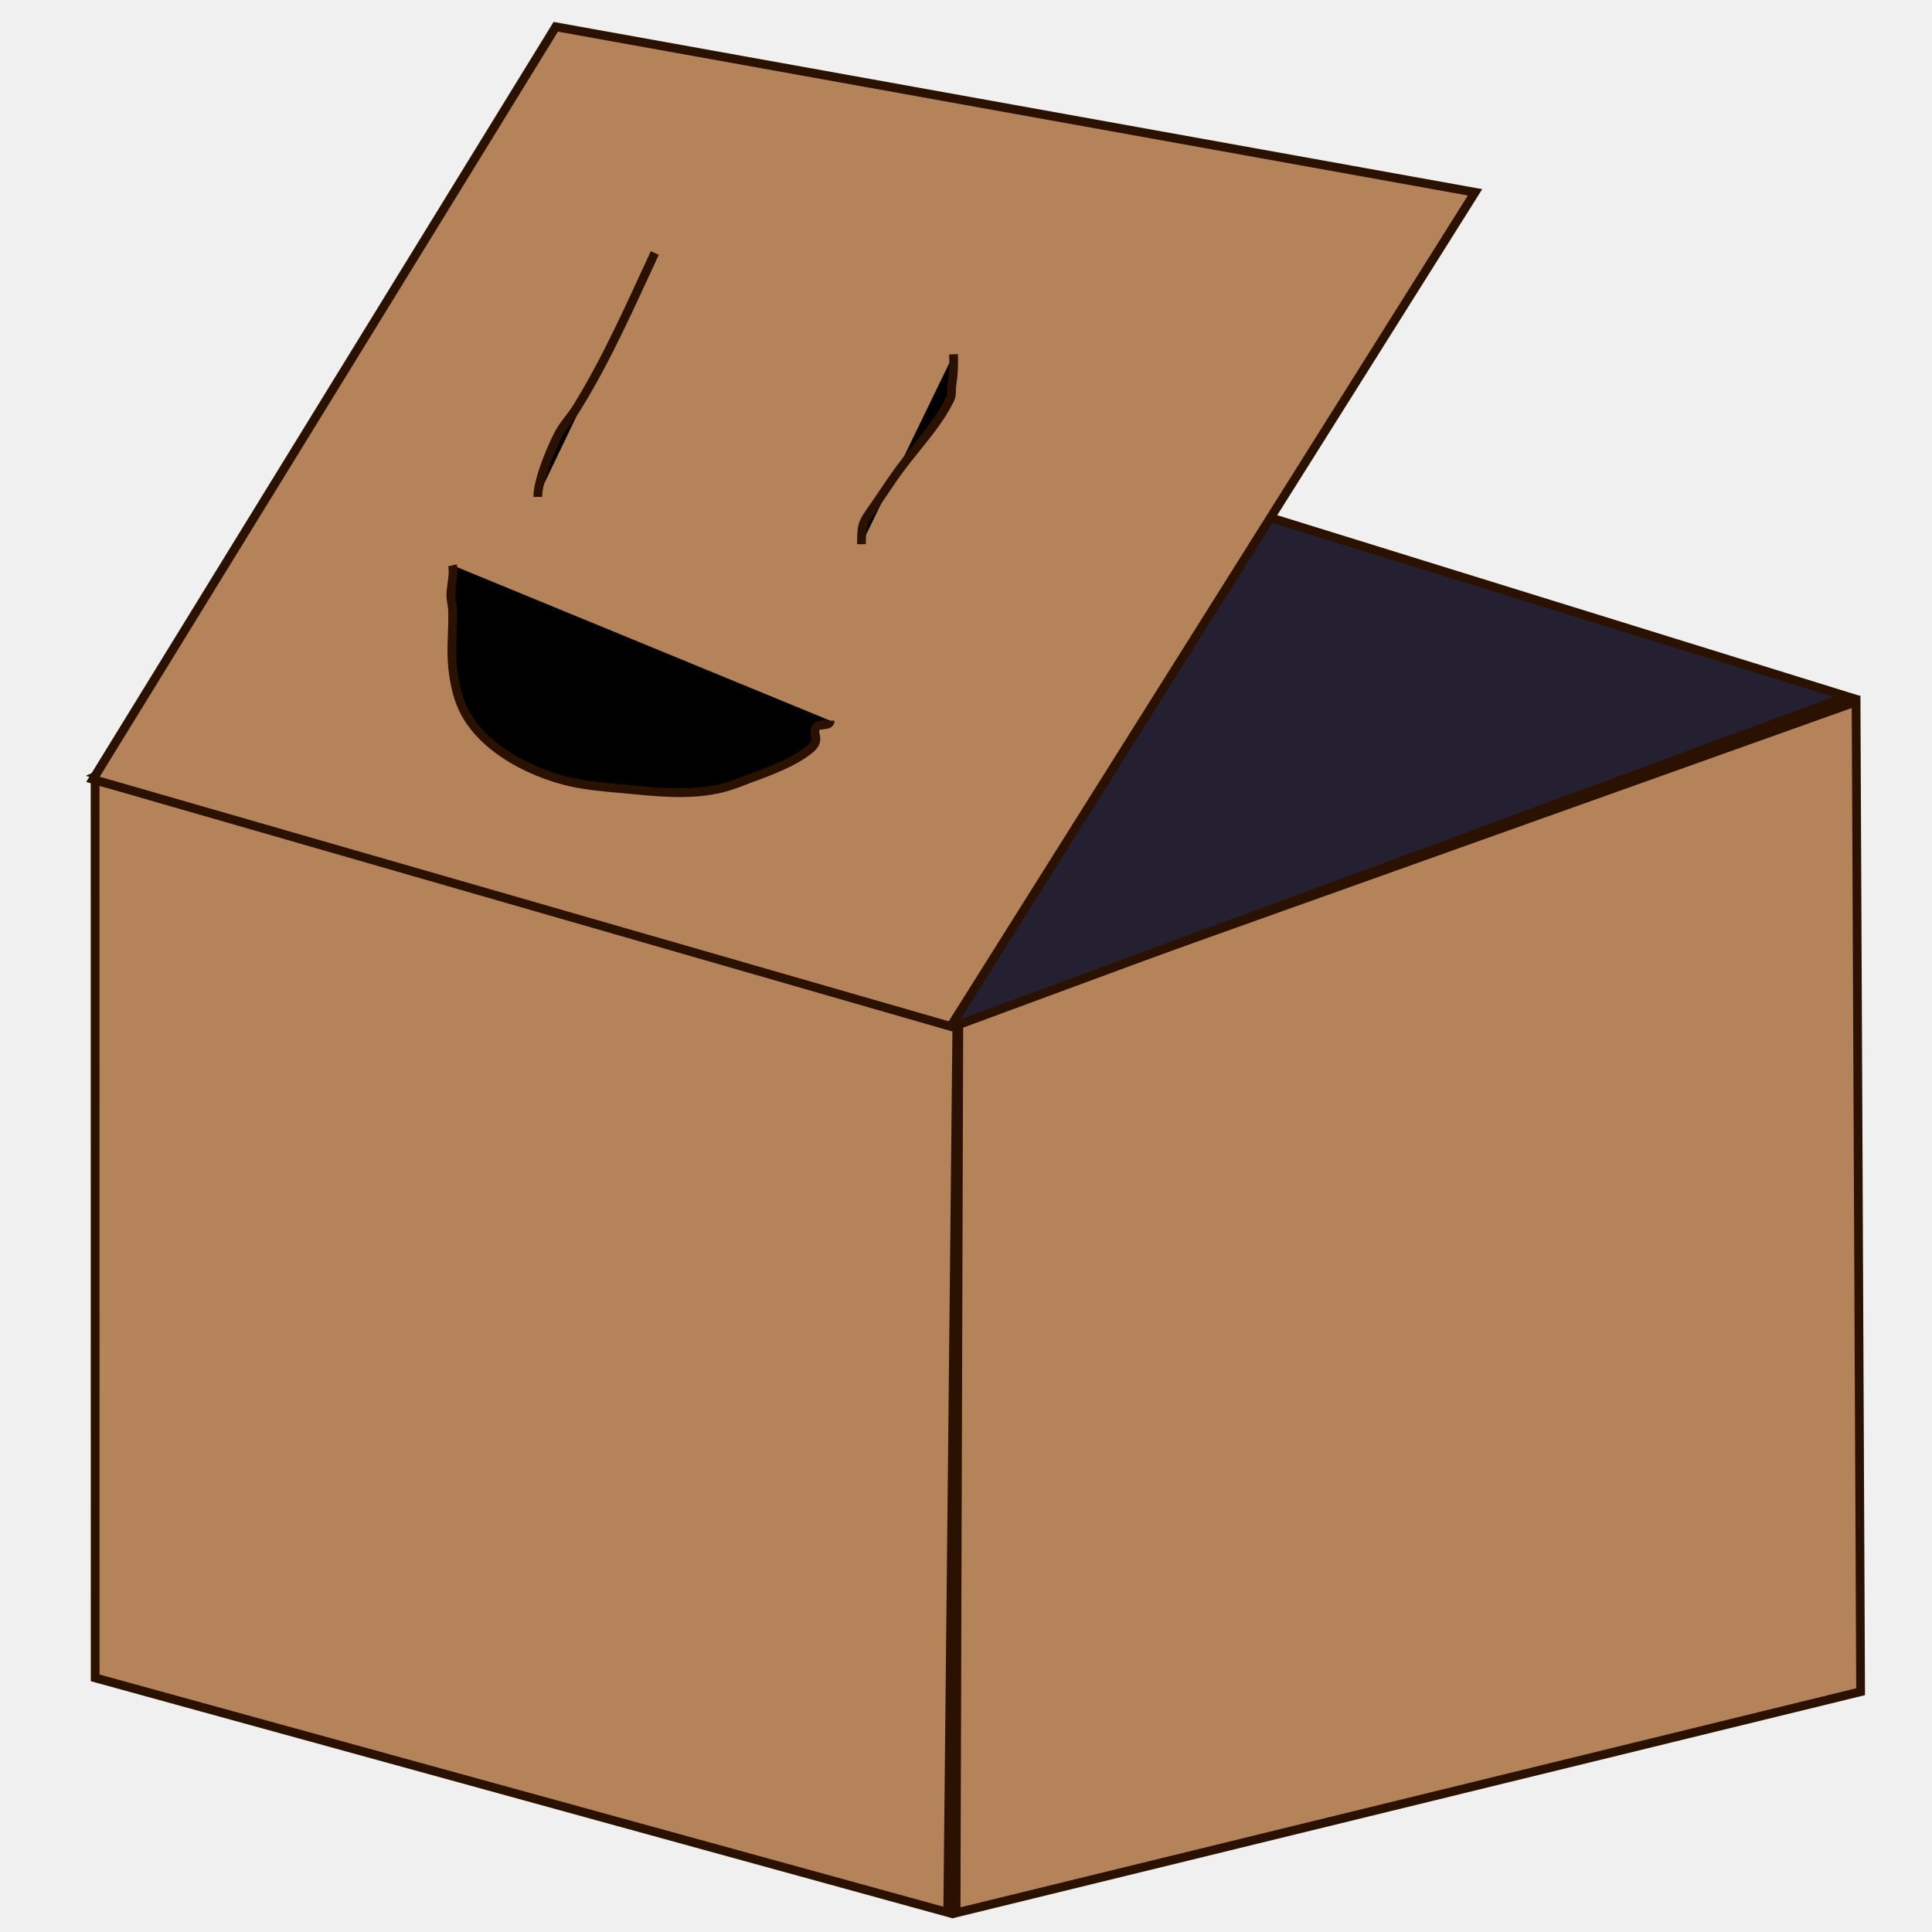
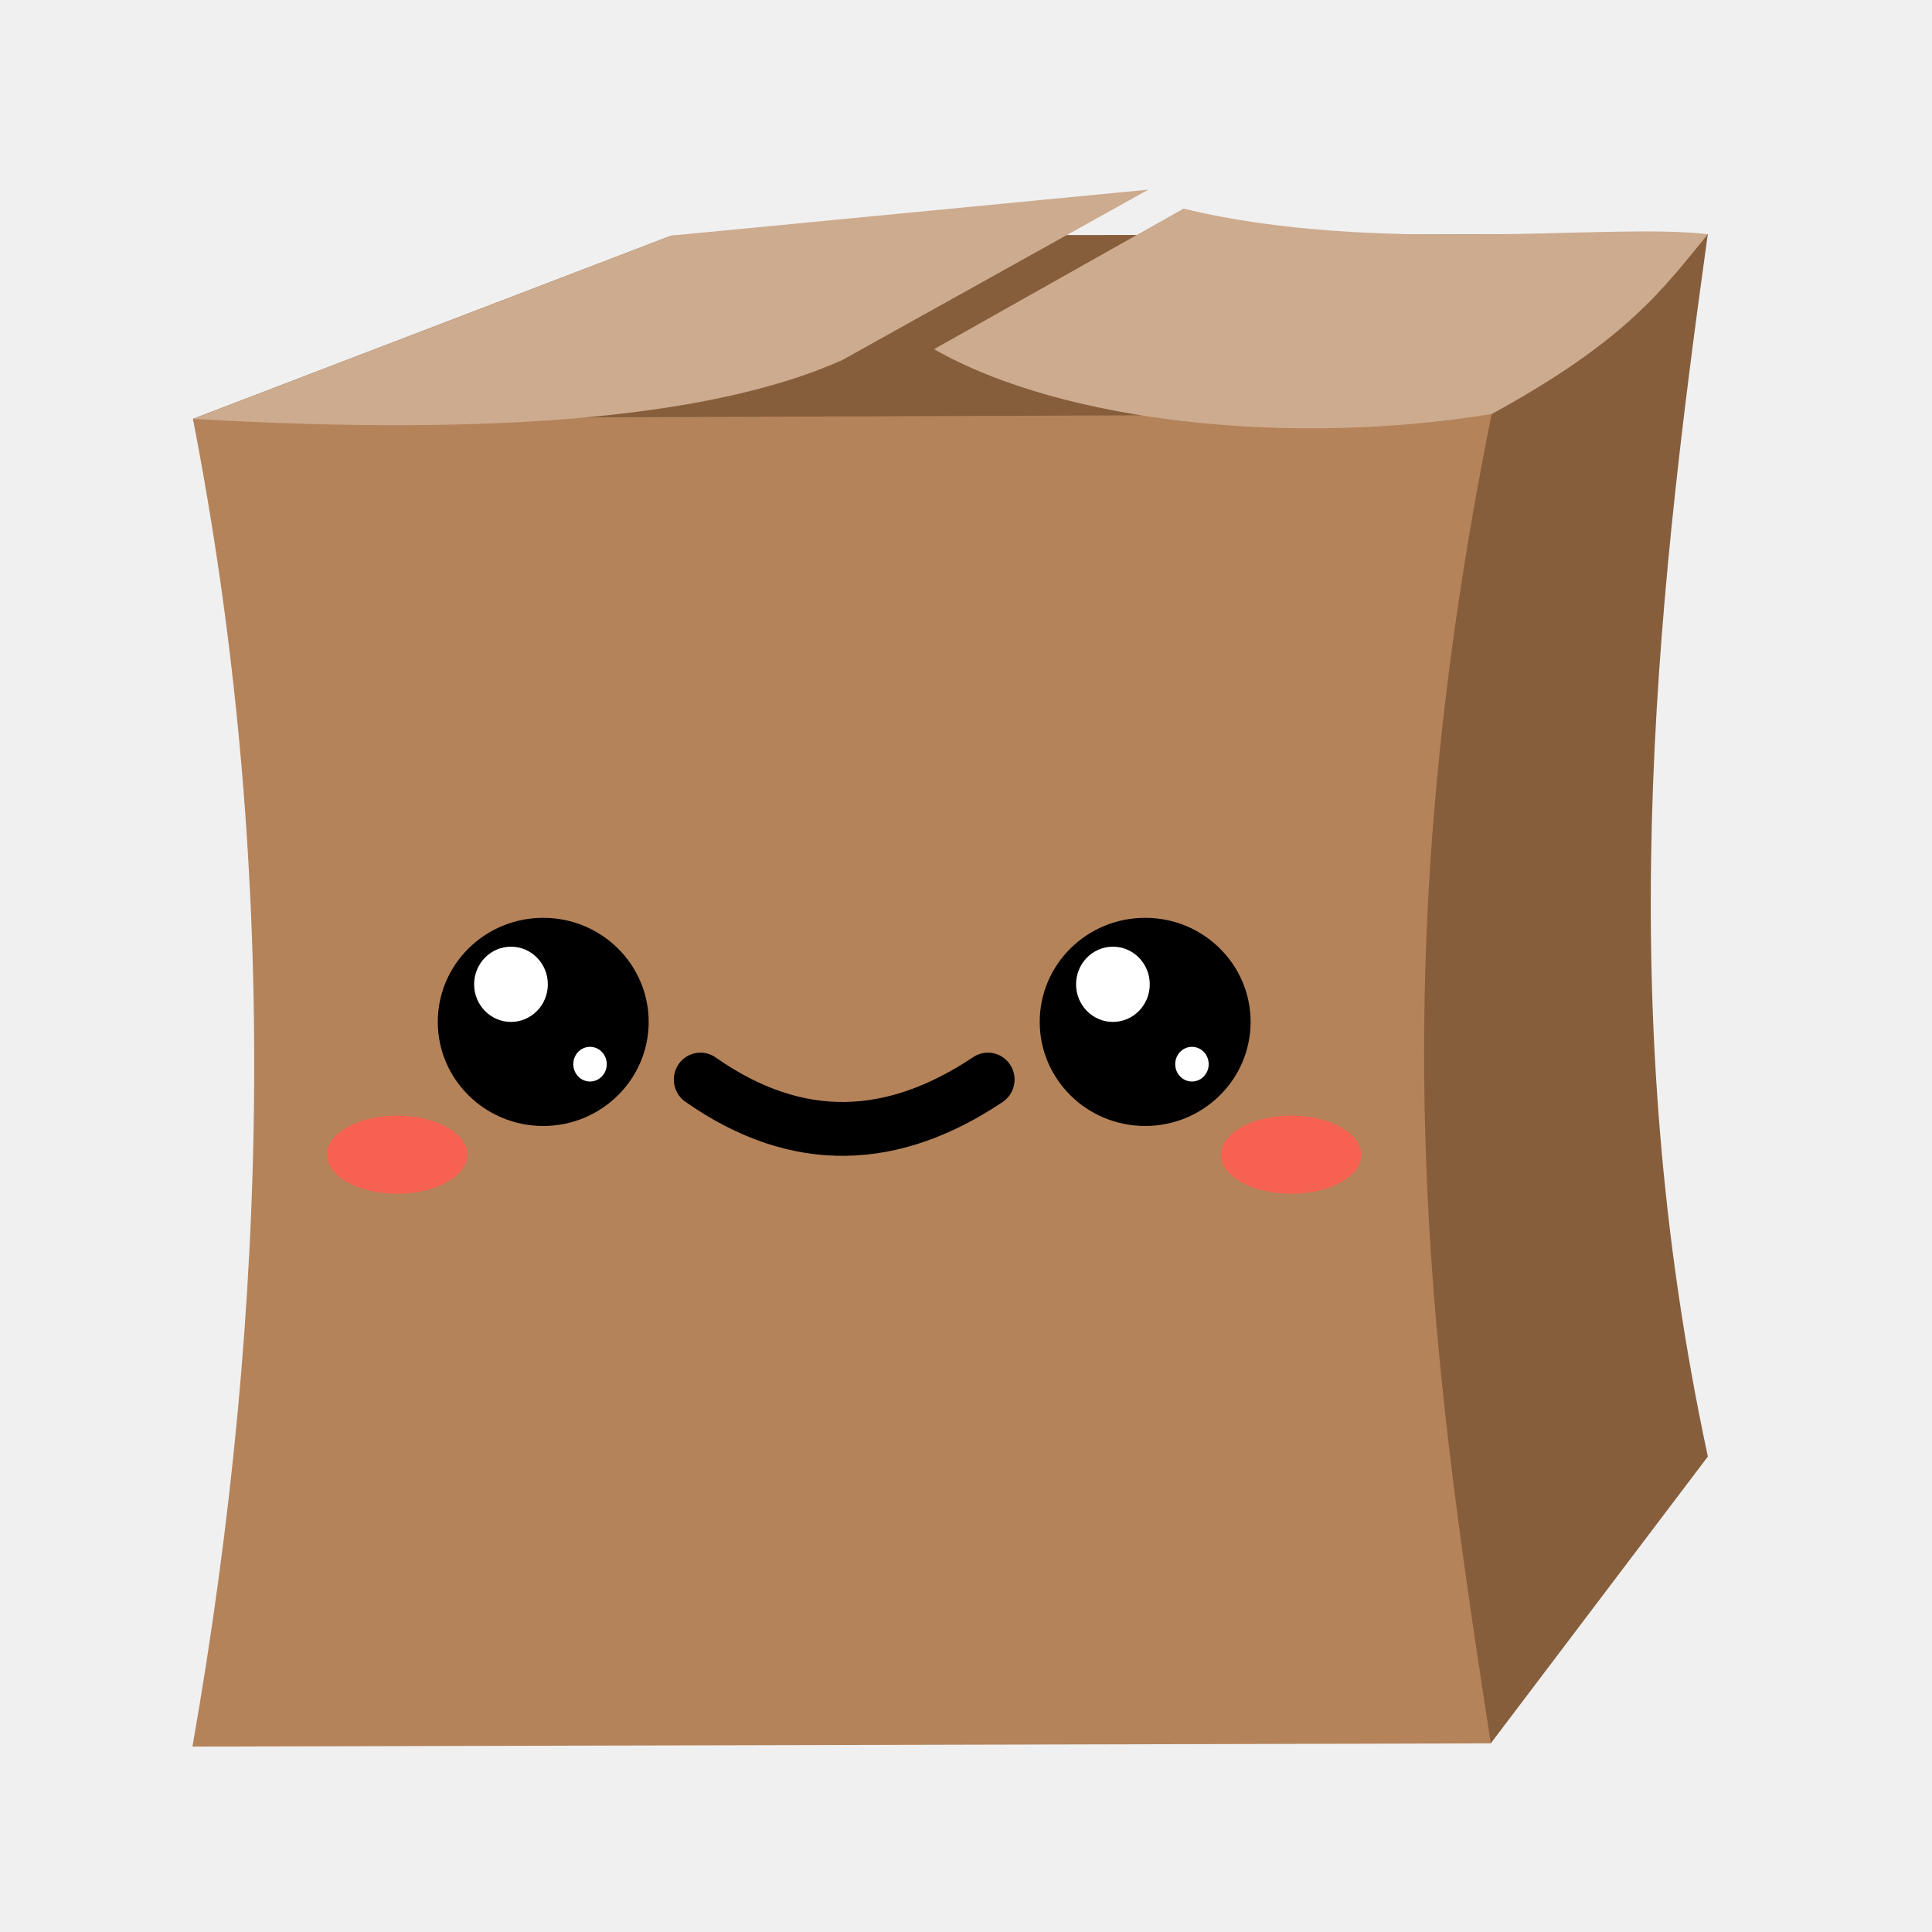
- <svg xmlns="http://www.w3.org/2000/svg" width="221" height="221" viewBox="0 0 58.473 58.473" version="1.1" id="svg5">
-   <defs id="defs2">
-     </defs>
-   <g id="layer1" transform="translate(-74.28081,-50.76446)">
-     <g id="g591" style="fill:#a05a2c;stroke:#000000">
-       <path id="path603" style="fill:#e9e9ff;fill-rule:evenodd;stroke:none;stroke-linejoin:round" d="m 171.308,138.265 26.717,-17.356 v 28.598 L 171.308,160.572 Z" points="198.025,120.91 198.025,149.508 171.308,160.572 171.308,138.265 " />
-       <path id="path593" style="fill:#353564;fill-rule:evenodd;stroke:none;stroke-linejoin:round" d="m 150.908,127.374 v 26.255 l 20.4,6.943 v -22.307 z" points="150.908,153.629 171.308,160.572 171.308,138.265 150.908,127.374 " />
-       <path id="path595" style="fill:#4d4d9f;fill-rule:evenodd;stroke:none;stroke-linejoin:round" d="m 150.908,127.374 25.97,-25.306 21.147,18.841 -26.717,17.356 z" points="176.878,102.069 198.025,120.91 171.308,138.265 150.908,127.374 " />
-       <path id="path601" style="fill:#afafde;fill-rule:evenodd;stroke:none;stroke-linejoin:round" d="m 150.908,153.629 25.97,-16.133 21.147,12.011 -26.717,11.064 z" points="176.878,137.496 198.025,149.508 171.308,160.572 150.908,153.629 " />
-       <path id="path599" style="fill:#d7d7ff;fill-rule:evenodd;stroke:none;stroke-linejoin:round" d="m 176.878,102.069 v 35.428 l 21.147,12.011 v -28.598 z" points="176.878,137.496 198.025,149.508 198.025,120.91 176.878,102.069 " />
-       <path id="path597" style="fill:#8686bf;fill-rule:evenodd;stroke:none;stroke-linejoin:round" d="m 150.908,127.374 25.97,-25.306 v 35.428 l -25.97,16.133 z" points="176.878,102.069 176.878,137.496 150.908,153.629 150.908,127.374 " />
+ <svg xmlns="http://www.w3.org/2000/svg" width="128" height="128" id="svg11300" version="1.0" style="display:inline;enable-background:new" viewBox="0 0 128 128" xml:space="preserve">
+   <defs id="defs3" />
+   <g id="layer2-5" style="display:inline" transform="matrix(3.779528,0,0,3.779527,138,0)">
+     <g id="g19-3" style="display:inline;enable-background:new" transform="matrix(0.4682834,0,0,0.594653,-68.6332,-49.12228)">
+       <path style="display:inline;fill:#865e3c;fill-opacity:1;stroke:none;stroke-width:1;stroke-linecap:round;stroke-linejoin:round" d="m 132.52,89.511 -38.796,0.04 -17.91,5.403 c 16.174,-0.03 31.239,0.592 48.615,-0.144 5.292,-0.311 8.037,-5.075 8.091,-5.299 z" id="path1-5" />
+       <path style="fill:#865e3c;fill-opacity:1;stroke:none;stroke-width:1;stroke-linecap:round;stroke-linejoin:round;stroke-opacity:1" d="m 132.52,89.511 c -2.007,11.372 -3.578,22.882 0.003,36.032 l -8.126,8.455 c -5.336,-14.602 -5.884,-28.332 0.032,-39.188 5.462,-2.274 6.856,-4.225 8.091,-5.299 z" id="path15-6" />
+       <path style="fill:#b5835a;fill-opacity:1;stroke:none;stroke-width:1;stroke-linecap:round;stroke-linejoin:round;stroke-opacity:1" d="M 75.814,94.954 124.429,94.81 c -4.231,16.542 -2.377,27.229 -0.032,39.188 l -48.601,0.095 c 2.917,-13.066 3.239,-26.114 0.018,-39.139 z" id="path13-2" />
+       <path style="fill:#cdab8f;fill-opacity:1;stroke:none;stroke-width:1;stroke-linecap:round;stroke-linejoin:round;stroke-opacity:1" d="m 93.724,89.551 17.856,-1.354 -11.467,5.027 c -4.668,1.641 -12.616,2.265 -24.299,1.73 z" id="path14-9" />
+       <path style="fill:#cdab8f;fill-opacity:1;stroke:none;stroke-width:1;stroke-linecap:round;stroke-linejoin:round" d="m 124.429,94.81 c -7.471,0.963 -16.025,0.266 -20.873,-1.91 l 9.341,-4.144 c 7.199,1.383 16,0.402 19.624,0.756 -1.65,1.584 -3.011,3.119 -8.091,5.299 z" id="path2-1" />
    </g>
-     <path id="rect505" style="fill:#b5835a;stroke:#2b1100;stroke-width:0.265;fill-opacity:1" d="m 77.159,74.381 26.089,6.685 -0.284,27.579 -25.803,-7.099 z" />
-     <path id="rect505-3" style="fill:#b5835a;stroke:#2b1100;stroke-width:0.265;fill-opacity:1" d="m 103.3,81.696 27.156,-9.691 0.137,29.96 -27.376,6.694 z" />
-     <path id="rect748" style="fill:#241f31;stroke:#2b1100;stroke-width:0.265;fill-opacity:1" d="m 101.811,63.046 28.375,8.798 -26.97,9.961 -25.962,-7.586 z" />
-     <path id="rect505-6" style="fill:#b5835a;stroke:#2b1100;stroke-width:0.266;fill-opacity:1" d="m 91.101,51.575 27.823,5.01 -15.871,25.245 -25.959,-7.478 z" />
-     <path style="fill:#000000;stroke:#2b1100;stroke-width:0.265" d="m 94.099,58.421 c -0.733,1.578 -1.438,3.188 -2.355,4.673 -0.172,0.279 -0.407,0.518 -0.558,0.808 -0.195,0.373 -0.629,1.368 -0.629,1.901" id="path1034" />
-     <path style="fill:#000000;stroke:#2b1100;stroke-width:0.265" d="m 103.14,61.487 c 0.013,0.311 -0.001,0.613 -0.048,0.918 -0.022,0.145 0.006,0.303 -0.056,0.435 -0.339,0.723 -1.029,1.456 -1.485,2.07 -0.243,0.326 -0.466,0.667 -0.695,1.003 -0.467,0.681 -0.502,0.635 -0.502,1.322" id="path1036" />
-     <path style="fill:#000000;stroke:#2b1100;stroke-width:0.265" d="m 87.976,67.873 c 0.06,0.262 -0.052,0.654 -0.051,0.895 9.79e-4,0.165 0.051,0.327 0.055,0.492 0.014,0.565 -0.058,1.133 0,1.695 0.043,0.421 0.126,0.849 0.302,1.234 0.584,1.278 2.251,2.077 3.559,2.301 0.564,0.096 1.137,0.131 1.707,0.187 0.904,0.089 1.858,0.154 2.744,-0.104 0.245,-0.071 0.48,-0.175 0.721,-0.262 0.548,-0.199 1.351,-0.498 1.805,-0.893 0.31,-0.27 0.041,-0.448 0.153,-0.631 0.088,-0.144 0.436,-0.015 0.436,-0.212" id="path1038" />
+     <g id="g3-2" style="display:inline;enable-background:new" transform="matrix(0.4671174,0,0,0.4720106,-68.47867,-34.67544)">
+       <g id="g18-7" transform="translate(0.8222581,1.865427e-5)">
+         <path id="path16-0" style="stroke-linecap:round;stroke-linejoin:round" d="m 91.953,111.414 a 3.957,3.865 0 0 1 -3.957,3.865 3.957,3.865 0 0 1 -3.957,-3.865 3.957,3.865 0 0 1 3.957,-3.865 3.957,3.865 0 0 1 3.957,3.865 z" />
+         <path id="path17-9" style="fill:#ffffff;stroke-width:1.642;stroke-linecap:round;stroke-linejoin:round" d="m 88.169,110.018 a 1.383,1.397 0 0 1 -1.383,1.397 1.383,1.397 0 0 1 -1.383,-1.397 1.383,1.397 0 0 1 1.383,-1.397 1.383,1.397 0 0 1 1.383,1.397 z" />
+         <path id="path18-3" style="fill:#ffffff;stroke-linecap:round;stroke-linejoin:round" d="m 90.38,112.984 a 0.628,0.644 0 0 1 -0.628,0.644 0.628,0.644 0 0 1 -0.628,-0.644 0.628,0.644 0 0 1 0.628,-0.644 0.628,0.644 0 0 1 0.628,0.644 z" />
+       </g>
+       <g id="g21-6" transform="translate(23.41081,1.865427e-5)">
+         <path id="ellipse19-06" style="stroke-linecap:round;stroke-linejoin:round" d="m 91.953,111.414 a 3.957,3.865 0 0 1 -3.957,3.865 3.957,3.865 0 0 1 -3.957,-3.865 3.957,3.865 0 0 1 3.957,-3.865 3.957,3.865 0 0 1 3.957,3.865 z" />
+         <path id="ellipse20-2" style="fill:#ffffff;stroke-width:1.642;stroke-linecap:round;stroke-linejoin:round" d="m 88.169,110.018 a 1.383,1.397 0 0 1 -1.383,1.397 1.383,1.397 0 0 1 -1.383,-1.397 1.383,1.397 0 0 1 1.383,-1.397 1.383,1.397 0 0 1 1.383,1.397 z" />
+         <path id="ellipse21-6" style="fill:#ffffff;stroke-linecap:round;stroke-linejoin:round" d="m 90.38,112.984 a 0.628,0.644 0 0 1 -0.628,0.644 0.628,0.644 0 0 1 -0.628,-0.644 0.628,0.644 0 0 1 0.628,-0.644 0.628,0.644 0 0 1 0.628,0.644 z" />
+       </g>
+       <path style="fill:none;fill-opacity:1;stroke:#000000;stroke-width:2;stroke-linecap:round;stroke-linejoin:round;stroke-dasharray:none;stroke-opacity:1" d="m 94.719,113.556 c 3.687,2.56 7.274,2.323 10.787,0" id="path21-1" />
+       <path id="path22-8" style="fill:#f66151;fill-opacity:1;stroke-width:2;stroke-linecap:round;stroke-linejoin:round" d="m 85.971,116.346 a 2.634,1.451 0 0 1 -2.634,1.451 2.634,1.451 0 0 1 -2.634,-1.451 2.634,1.451 0 0 1 2.634,-1.451 2.634,1.451 0 0 1 2.634,1.451 z" />
+       <path id="ellipse22-7" style="fill:#f66151;fill-opacity:1;stroke-width:2;stroke-linecap:round;stroke-linejoin:round" d="m 119.522,116.346 a 2.634,1.451 0 0 1 -2.634,1.451 2.634,1.451 0 0 1 -2.634,-1.451 2.634,1.451 0 0 1 2.634,-1.451 2.634,1.451 0 0 1 2.634,1.451 z" />
+     </g>
  </g>
</svg>
